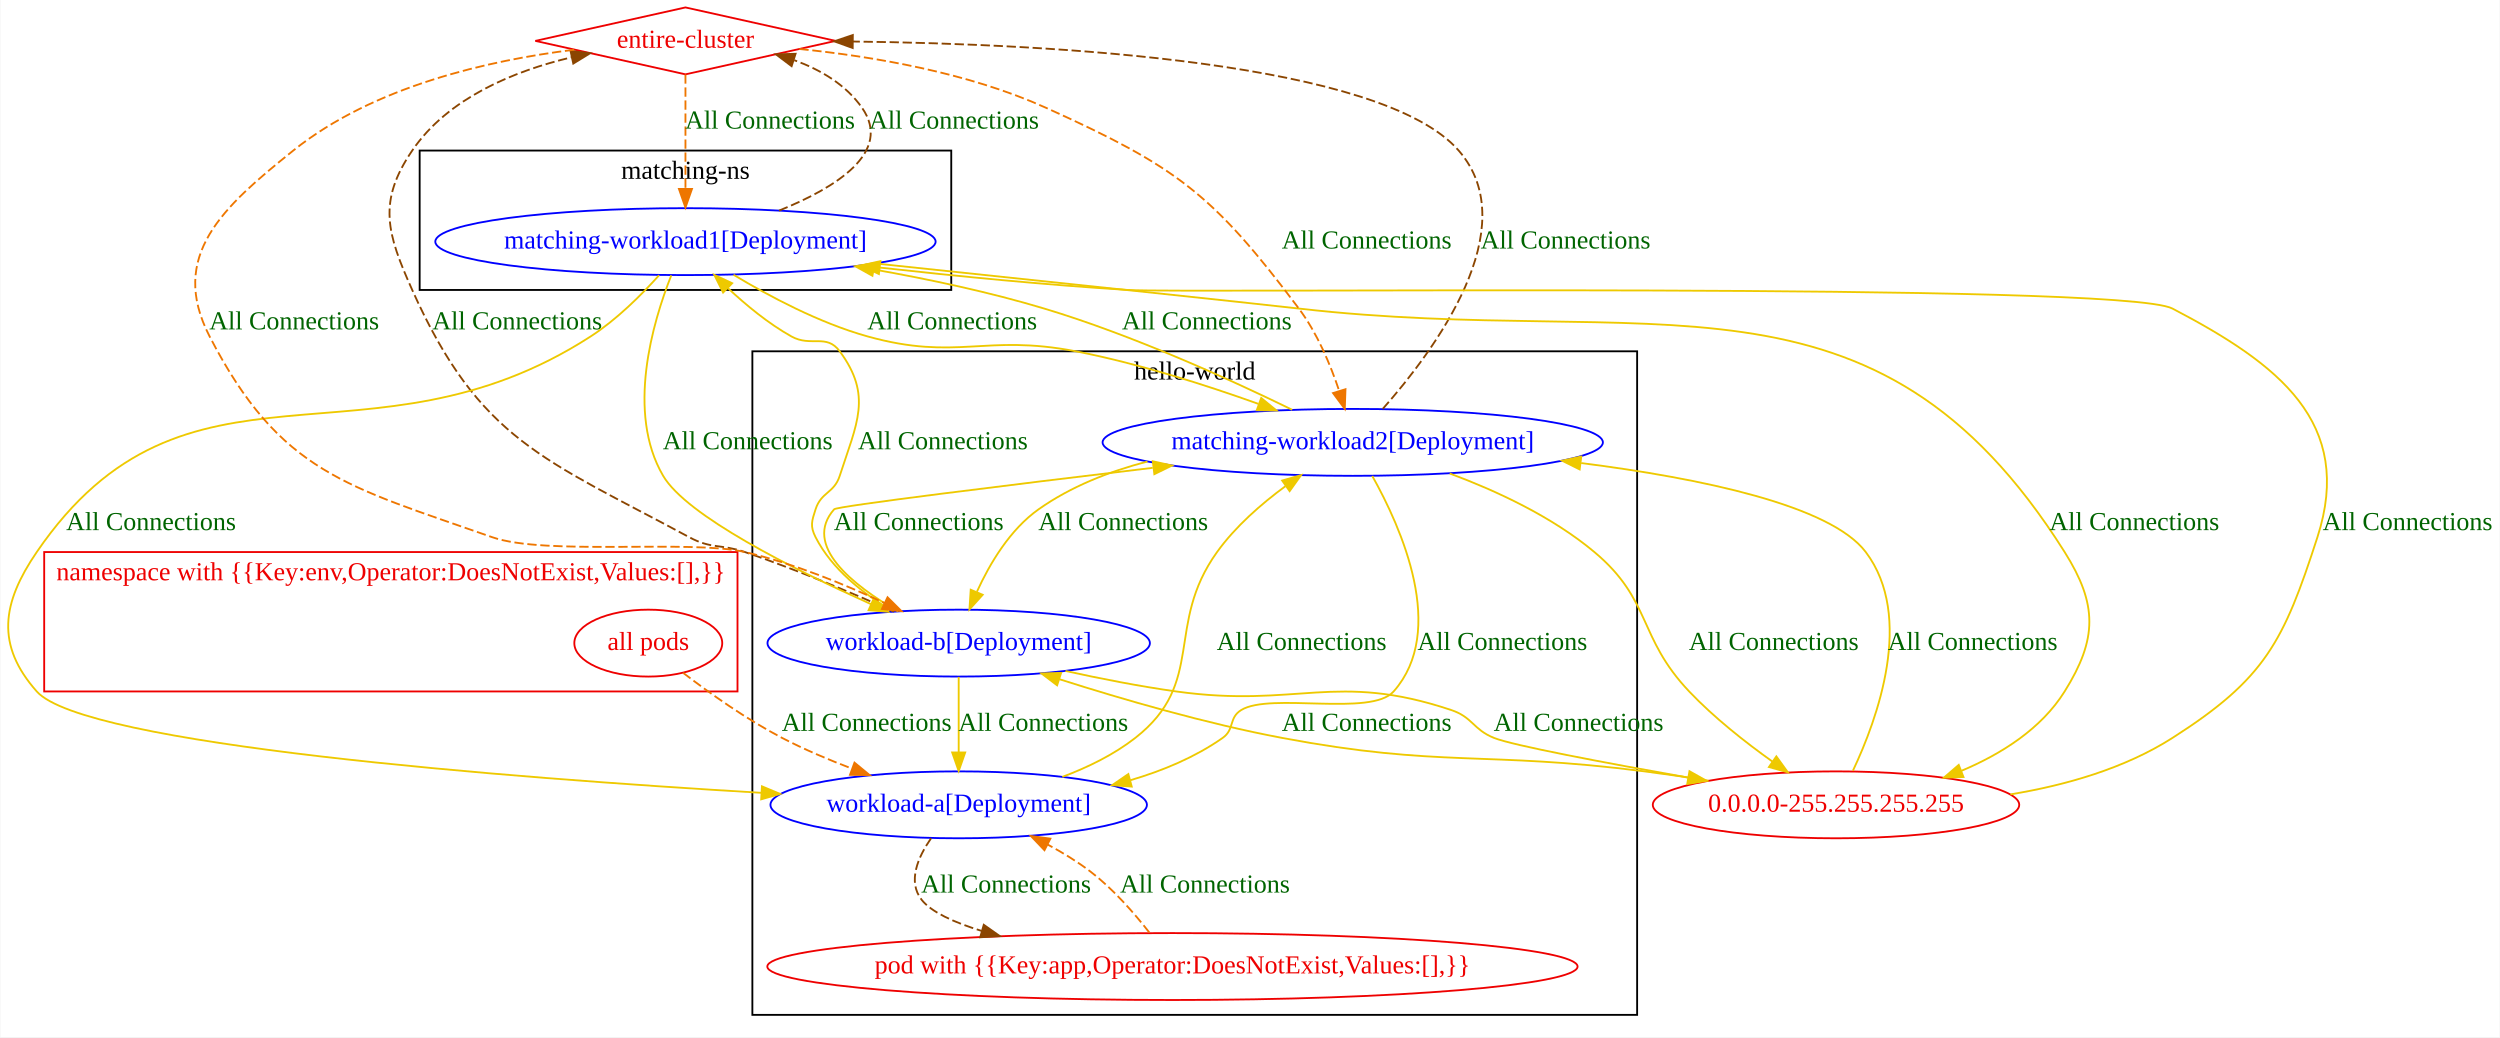
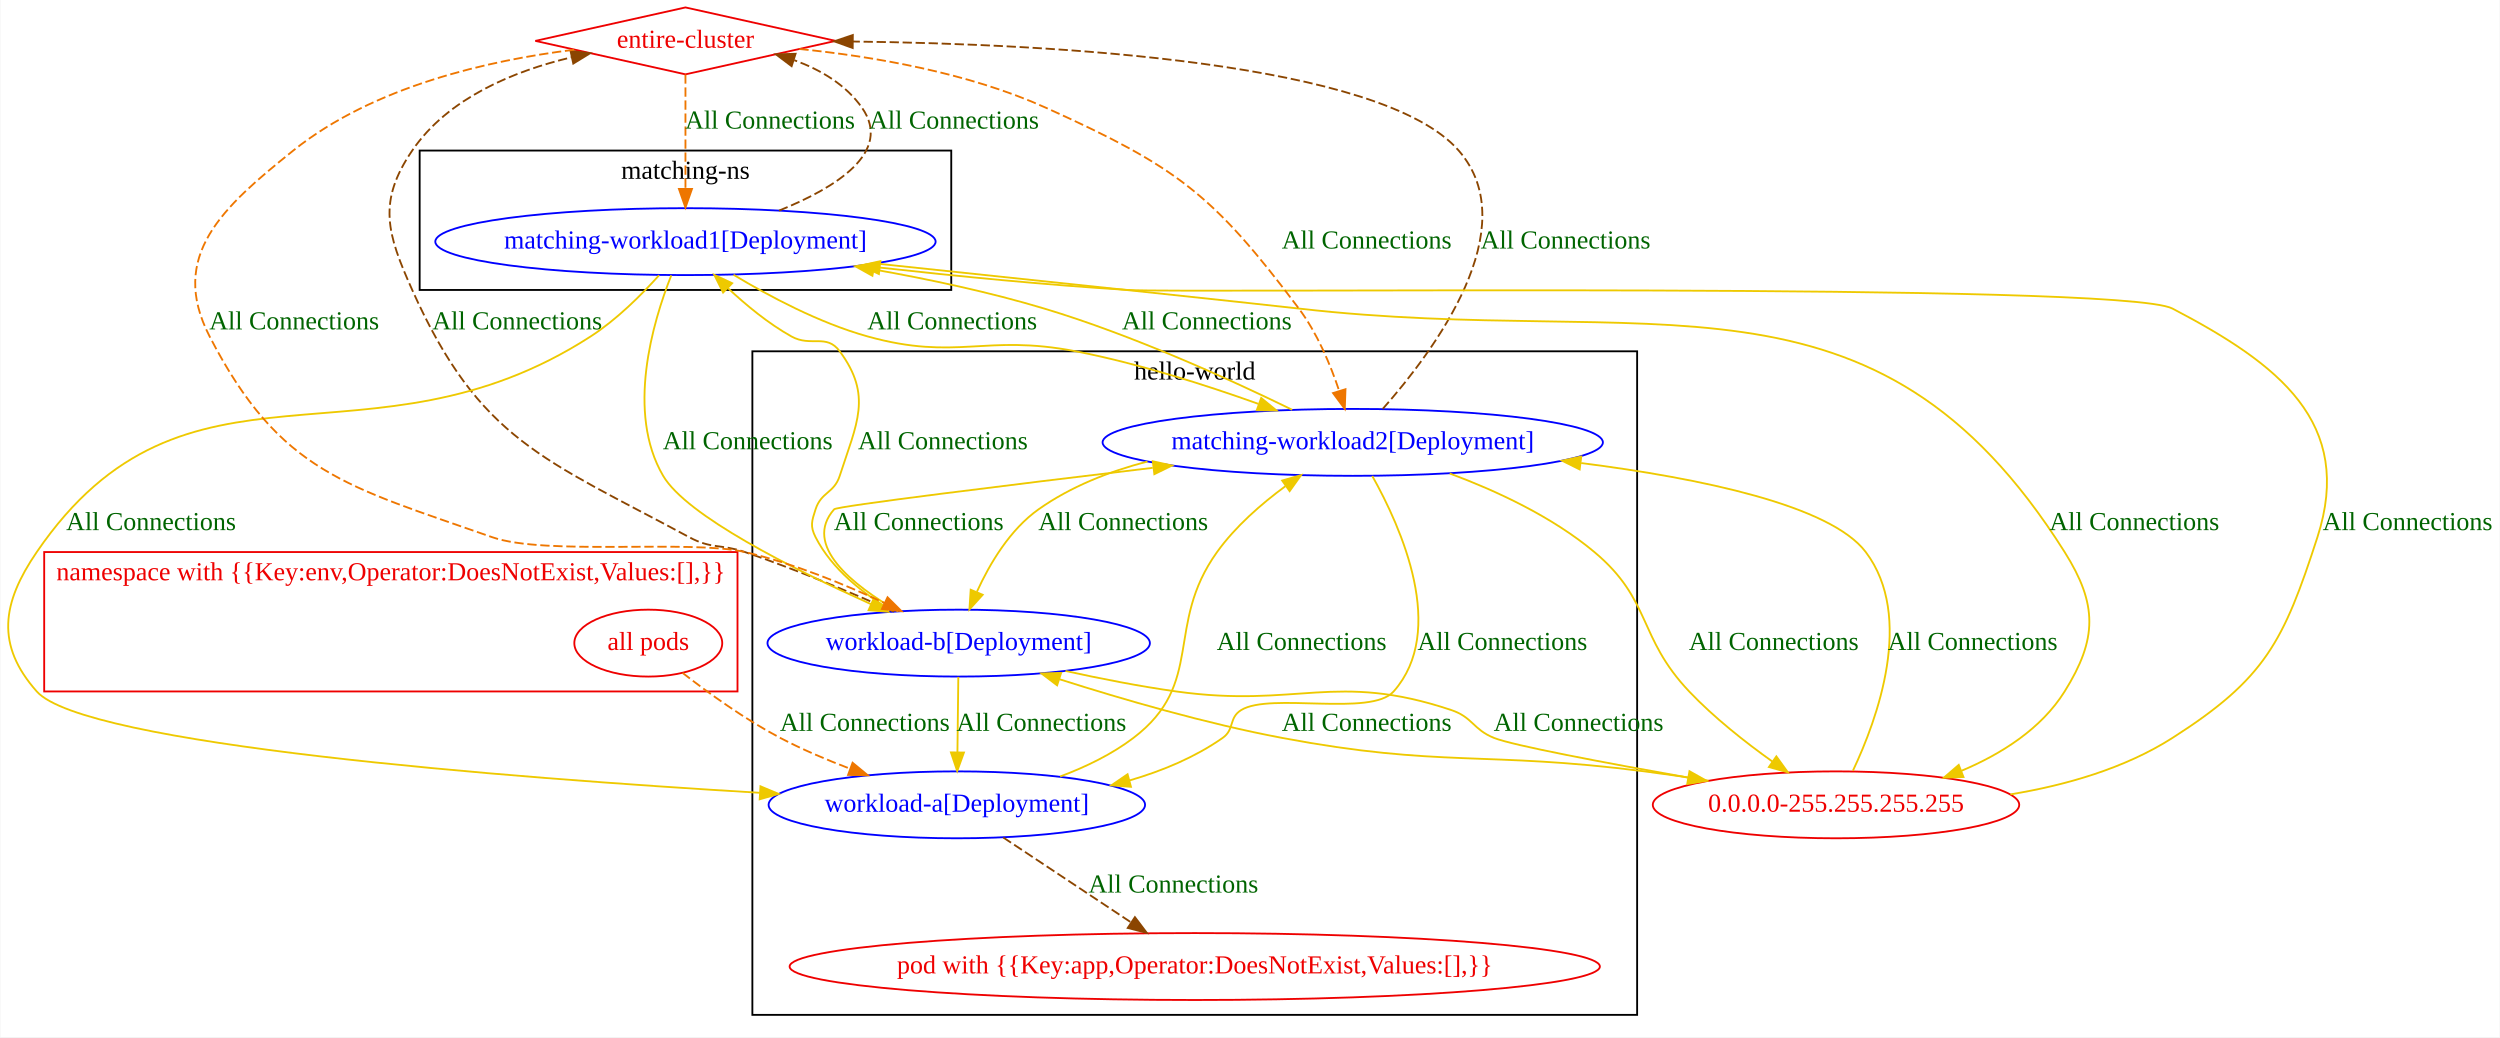
<svg xmlns="http://www.w3.org/2000/svg" width="1345pt" height="558pt" viewBox="0.00 0.00 1344.55 558.00">
  <g id="graph0" class="graph" transform="scale(1 1) rotate(0) translate(4 554)">
    <polygon fill="white" stroke="transparent" points="-4,4 -4,-554 1340.55,-554 1340.55,4 -4,4" />
    <g id="clust3" class="cluster">
      <polygon fill="none" stroke="#ee0000" points="19.55,-182 19.55,-257 392.55,-257 392.55,-182 19.55,-182" />
      <text text-anchor="middle" x="206.05" y="-241.8" font-family="Times New Roman,serif" font-size="14.00" fill="#ee0000">namespace with {{Key:env,Operator:DoesNotExist,Values:[],}}</text>
    </g>
+     <g id="clust1" class="cluster">
+       <polygon fill="none" stroke="black" points="400.55,-8 400.55,-365 876.55,-365 876.55,-8 400.55,-8" />
+       <text text-anchor="middle" x="638.55" y="-349.8" font-family="Times New Roman,serif" font-size="14.00">hello-world</text>
+     </g>
    <g id="clust2" class="cluster">
      <polygon fill="none" stroke="black" points="221.55,-398 221.55,-473 507.55,-473 507.55,-398 221.55,-398" />
      <text text-anchor="middle" x="364.55" y="-457.8" font-family="Times New Roman,serif" font-size="14.00">matching-ns</text>
-     </g>
-     <g id="clust1" class="cluster">
-       <polygon fill="none" stroke="black" points="400.55,-8 400.55,-365 876.55,-365 876.55,-8 400.55,-8" />
-       <text text-anchor="middle" x="638.55" y="-349.8" font-family="Times New Roman,serif" font-size="14.00">hello-world</text>
    </g>
    <g id="node1" class="node">
      <ellipse fill="none" stroke="blue" cx="723.55" cy="-316" rx="134.58" ry="18" />
      <text text-anchor="middle" x="723.55" y="-312.3" font-family="Times New Roman,serif" font-size="14.00" fill="blue">matching-workload2[Deployment]</text>
    </g>
    <g id="node2" class="node">
-       <ellipse fill="none" stroke="blue" cx="511.55" cy="-121" rx="101.28" ry="18" />
-       <text text-anchor="middle" x="511.55" y="-117.3" font-family="Times New Roman,serif" font-size="14.00" fill="blue">workload-a[Deployment]</text>
+       <ellipse fill="none" stroke="blue" cx="510.55" cy="-121" rx="101.28" ry="18" />
+       <text text-anchor="middle" x="510.55" y="-117.3" font-family="Times New Roman,serif" font-size="14.00" fill="blue">workload-a[Deployment]</text>
    </g>
    <g id="edge10" class="edge">
-       <path fill="none" stroke="#eec900" d="M734.06,-297.92C749.72,-270.03 774.41,-214.59 745.55,-182 733.38,-168.26 679.18,-181.63 663.55,-172 656.73,-167.8 660.11,-161.6 653.55,-157 638.83,-146.66 621.37,-139.36 603.82,-134.21" />
-       <polygon fill="#eec900" stroke="#eec900" points="604.65,-130.81 594.08,-131.57 602.82,-137.57 604.65,-130.81" />
+       <path fill="none" stroke="#eec900" d="M734.06,-297.92C749.72,-270.03 774.41,-214.59 745.55,-182 733.38,-168.26 679.18,-181.63 663.55,-172 656.73,-167.8 660.11,-161.6 653.55,-157 638.72,-146.6 621.14,-139.28 603.47,-134.12" />
+       <polygon fill="#eec900" stroke="#eec900" points="604.23,-130.7 593.66,-131.48 602.4,-137.46 604.23,-130.7" />
      <text text-anchor="middle" x="804.05" y="-204.3" font-family="Times New Roman,serif" font-size="14.00" fill="darkgreen">All Connections</text>
    </g>
    <g id="node3" class="node">
      <ellipse fill="none" stroke="blue" cx="511.55" cy="-208" rx="102.88" ry="18" />
      <text text-anchor="middle" x="511.55" y="-204.3" font-family="Times New Roman,serif" font-size="14.00" fill="blue">workload-b[Deployment]</text>
    </g>
    <g id="edge11" class="edge">
      <path fill="none" stroke="#eec900" d="M613.12,-305.71C592.37,-300.32 571.8,-292.19 554.55,-280 539.2,-269.15 528.33,-250.93 521.36,-235.66" />
-       <polygon fill="#eec900" stroke="#eec900" points="524.46,-234 517.34,-226.16 518.02,-236.73 524.46,-234" />
+       <polygon fill="#eec900" stroke="#eec900" points="524.46,-234 517.33,-226.16 518.01,-236.73 524.46,-234" />
      <text text-anchor="middle" x="600.05" y="-268.8" font-family="Times New Roman,serif" font-size="14.00" fill="darkgreen">All Connections</text>
    </g>
    <g id="node5" class="node">
      <ellipse fill="none" stroke="blue" cx="364.55" cy="-424" rx="134.58" ry="18" />
      <text text-anchor="middle" x="364.55" y="-420.3" font-family="Times New Roman,serif" font-size="14.00" fill="blue">matching-workload1[Deployment]</text>
    </g>
    <g id="edge12" class="edge">
-       <path fill="none" stroke="#eec900" d="M690.98,-333.53C658.09,-349.6 605.43,-373.62 557.55,-388 528.25,-396.8 495.75,-403.74 465.89,-409.03" />
-       <polygon fill="#eec900" stroke="#eec900" points="465.14,-405.61 455.88,-410.76 466.33,-412.51 465.14,-405.61" />
+       <path fill="none" stroke="#eec900" d="M690.98,-333.53C658.09,-349.6 605.43,-373.62 557.55,-388 528.25,-396.8 495.74,-403.74 465.89,-409.03" />
+       <polygon fill="#eec900" stroke="#eec900" points="465.13,-405.61 455.88,-410.76 466.33,-412.51 465.13,-405.61" />
      <text text-anchor="middle" x="645.05" y="-376.8" font-family="Times New Roman,serif" font-size="14.00" fill="darkgreen">All Connections</text>
    </g>
    <g id="node7" class="node">
      <ellipse fill="none" stroke="#ee0000" cx="983.55" cy="-121" rx="98.58" ry="18" />
      <text text-anchor="middle" x="983.55" y="-117.3" font-family="Times New Roman,serif" font-size="14.00" fill="#ee0000">0.0.0.0-255.255.255.255</text>
    </g>
    <g id="edge8" class="edge">
-       <path fill="none" stroke="#eec900" d="M775.7,-299.28C801.07,-289.85 830.9,-275.95 853.55,-257 884.47,-231.14 876.81,-211.24 904.55,-182 917.83,-168.01 934.62,-154.77 949.29,-144.31" />
-       <polygon fill="#eec900" stroke="#eec900" points="951.45,-147.08 957.65,-138.49 947.45,-141.33 951.45,-147.08" />
+       <path fill="none" stroke="#eec900" d="M775.7,-299.28C801.07,-289.85 830.9,-275.95 853.55,-257 884.47,-231.14 876.8,-211.24 904.55,-182 917.83,-168.01 934.61,-154.77 949.29,-144.31" />
+       <polygon fill="#eec900" stroke="#eec900" points="951.45,-147.08 957.65,-138.49 947.44,-141.33 951.45,-147.08" />
      <text text-anchor="middle" x="950.05" y="-204.3" font-family="Times New Roman,serif" font-size="14.00" fill="darkgreen">All Connections</text>
    </g>
    <g id="node8" class="node">
      <polygon fill="none" stroke="#ee0000" points="364.55,-550 283.78,-532 364.55,-514 445.32,-532 364.55,-550" />
      <text text-anchor="middle" x="364.55" y="-528.3" font-family="Times New Roman,serif" font-size="14.00" fill="#ee0000">entire-cluster</text>
    </g>
    <g id="edge9" class="edge">
      <path fill="none" stroke="#8b4500" stroke-dasharray="5,2" d="M739.7,-334.03C767.18,-365.06 816.71,-431.45 780.55,-473 739.18,-520.54 564.02,-530.32 454.6,-531.66" />
      <polygon fill="#8b4500" stroke="#8b4500" points="454.52,-528.17 444.55,-531.77 454.59,-535.16 454.52,-528.17" />
      <text text-anchor="middle" x="838.05" y="-420.3" font-family="Times New Roman,serif" font-size="14.00" fill="darkgreen">All Connections</text>
    </g>
    <g id="edge13" class="edge">
-       <path fill="none" stroke="#eec900" d="M567.32,-136.04C581.03,-141.18 595.06,-148.02 606.55,-157 644.81,-186.9 622.24,-217.55 650.55,-257 660.39,-270.7 674.3,-282.86 687.36,-292.45" />
-       <polygon fill="#eec900" stroke="#eec900" points="685.57,-295.48 695.76,-298.38 689.6,-289.76 685.57,-295.48" />
+       <path fill="none" stroke="#eec900" d="M566.16,-136.25C579.87,-141.39 593.94,-148.17 605.55,-157 644.35,-186.49 622.14,-217.4 650.55,-257 660.38,-270.7 674.3,-282.86 687.35,-292.45" />
+       <polygon fill="#eec900" stroke="#eec900" points="685.57,-295.48 695.75,-298.38 689.6,-289.76 685.57,-295.48" />
      <text text-anchor="middle" x="696.05" y="-204.3" font-family="Times New Roman,serif" font-size="14.00" fill="darkgreen">All Connections</text>
    </g>
    <g id="node4" class="node">
-       <ellipse fill="none" stroke="#ee0000" cx="626.55" cy="-34" rx="217.96" ry="18" />
-       <text text-anchor="middle" x="626.55" y="-30.3" font-family="Times New Roman,serif" font-size="14.00" fill="#ee0000">pod with {{Key:app,Operator:DoesNotExist,Values:[],}}</text>
+       <ellipse fill="none" stroke="#ee0000" cx="638.55" cy="-34" rx="217.96" ry="18" />
+       <text text-anchor="middle" x="638.55" y="-30.3" font-family="Times New Roman,serif" font-size="14.00" fill="#ee0000">pod with {{Key:app,Operator:DoesNotExist,Values:[],}}</text>
    </g>
    <g id="edge14" class="edge">
-       <path fill="none" stroke="#8b4500" stroke-dasharray="5,2" d="M496.71,-103.04C489.55,-92.75 484,-79.76 491.55,-70 496.68,-63.38 508.88,-57.78 523.97,-53.14" />
-       <polygon fill="#8b4500" stroke="#8b4500" points="525.04,-56.47 533.7,-50.37 523.12,-49.74 525.04,-56.47" />
-       <text text-anchor="middle" x="537.05" y="-73.8" font-family="Times New Roman,serif" font-size="14.00" fill="darkgreen">All Connections</text>
+       <path fill="none" stroke="#8b4500" stroke-dasharray="5,2" d="M535.54,-103.41C555.1,-90.42 582.54,-72.2 604.18,-57.83" />
+       <polygon fill="#8b4500" stroke="#8b4500" points="606.36,-60.58 612.75,-52.13 602.49,-54.75 606.36,-60.58" />
+       <text text-anchor="middle" x="627.05" y="-73.8" font-family="Times New Roman,serif" font-size="14.00" fill="darkgreen">All Connections</text>
    </g>
    <g id="edge17" class="edge">
-       <path fill="none" stroke="#eec900" d="M478.93,-225.07C454.32,-239.28 427.51,-260.68 444.55,-280 446.04,-281.68 537.99,-292.99 615.92,-302.31" />
+       <path fill="none" stroke="#eec900" d="M478.92,-225.07C454.32,-239.28 427.51,-260.68 444.55,-280 446.04,-281.68 537.99,-292.99 615.92,-302.31" />
      <polygon fill="#eec900" stroke="#eec900" points="615.98,-305.84 626.32,-303.55 616.81,-298.89 615.98,-305.84" />
      <text text-anchor="middle" x="490.05" y="-268.8" font-family="Times New Roman,serif" font-size="14.00" fill="darkgreen">All Connections</text>
    </g>
    <g id="edge18" class="edge">
-       <path fill="none" stroke="#eec900" d="M511.55,-189.8C511.55,-178.16 511.55,-162.55 511.55,-149.24" />
-       <polygon fill="#eec900" stroke="#eec900" points="515.05,-149.18 511.55,-139.18 508.05,-149.18 515.05,-149.18" />
-       <text text-anchor="middle" x="557.05" y="-160.8" font-family="Times New Roman,serif" font-size="14.00" fill="darkgreen">All Connections</text>
+       <path fill="none" stroke="#eec900" d="M511.35,-189.8C511.21,-178.16 511.03,-162.55 510.87,-149.24" />
+       <polygon fill="#eec900" stroke="#eec900" points="514.37,-149.13 510.75,-139.18 507.37,-149.22 514.37,-149.13" />
+       <text text-anchor="middle" x="556.05" y="-160.8" font-family="Times New Roman,serif" font-size="14.00" fill="darkgreen">All Connections</text>
    </g>
    <g id="edge19" class="edge">
-       <path fill="none" stroke="#eec900" d="M476.27,-225.12C460.45,-234.36 443.4,-247.62 434.55,-265 431.53,-270.94 432.5,-273.66 434.55,-280 437.59,-289.39 444.52,-288.61 447.55,-298 456.71,-326.33 465.24,-341.05 447.55,-365 440.37,-374.73 432.11,-367.11 421.55,-373 409.22,-379.89 397.21,-389.79 387.42,-398.96" />
+       <path fill="none" stroke="#eec900" d="M476.26,-225.12C460.45,-234.36 443.4,-247.62 434.55,-265 431.53,-270.94 432.5,-273.66 434.55,-280 437.59,-289.39 444.52,-288.61 447.55,-298 456.71,-326.33 465.24,-341.05 447.55,-365 440.37,-374.73 432.11,-367.11 421.55,-373 409.22,-379.89 397.21,-389.79 387.42,-398.96" />
      <polygon fill="#eec900" stroke="#eec900" points="384.81,-396.61 380.08,-406.09 389.69,-401.63 384.81,-396.61" />
      <text text-anchor="middle" x="503.05" y="-312.3" font-family="Times New Roman,serif" font-size="14.00" fill="darkgreen">All Connections</text>
    </g>
    <g id="edge15" class="edge">
      <path fill="none" stroke="#eec900" d="M568.99,-193.02C587.86,-188.88 609.01,-184.73 628.55,-182 693.84,-172.87 714.03,-192.91 776.55,-172 788.13,-168.13 788.23,-161.56 799.55,-157 809.58,-152.96 858.81,-143.68 903.83,-135.69" />
      <polygon fill="#eec900" stroke="#eec900" points="904.71,-139.09 913.95,-133.9 903.5,-132.19 904.71,-139.09" />
      <text text-anchor="middle" x="845.05" y="-160.8" font-family="Times New Roman,serif" font-size="14.00" fill="darkgreen">All Connections</text>
    </g>
    <g id="edge16" class="edge">
-       <path fill="none" stroke="#8b4500" stroke-dasharray="5,2" d="M476.79,-224.95C454.22,-234.95 424,-247.66 396.55,-257 383.49,-261.45 378.7,-258.45 366.55,-265 288.43,-307.14 253.83,-316.99 217.55,-398 203.93,-428.42 198.8,-445.44 217.55,-473 236.77,-501.24 272.08,-515.73 303.27,-523.17" />
+       <path fill="none" stroke="#8b4500" stroke-dasharray="5,2" d="M476.79,-224.95C454.22,-234.95 424,-247.66 396.55,-257 383.49,-261.45 378.7,-258.45 366.55,-265 288.43,-307.14 253.83,-316.99 217.55,-398 203.93,-428.42 198.8,-445.44 217.55,-473 236.77,-501.24 272.07,-515.73 303.27,-523.17" />
      <polygon fill="#8b4500" stroke="#8b4500" points="302.71,-526.63 313.22,-525.34 304.2,-519.79 302.71,-526.63" />
      <text text-anchor="middle" x="274.05" y="-376.8" font-family="Times New Roman,serif" font-size="14.00" fill="darkgreen">All Connections</text>
    </g>
-     <g id="edge25" class="edge">
-       <path fill="none" stroke="#ee7600" stroke-dasharray="5,2" d="M614.11,-52.3C605.99,-62.72 594.67,-75.72 582.55,-85 575.5,-90.4 567.48,-95.31 559.43,-99.63" />
-       <polygon fill="#ee7600" stroke="#ee7600" points="557.7,-96.58 550.38,-104.24 560.88,-102.82 557.7,-96.58" />
-       <text text-anchor="middle" x="644.05" y="-73.8" font-family="Times New Roman,serif" font-size="14.00" fill="darkgreen">All Connections</text>
-     </g>
    <g id="edge22" class="edge">
-       <path fill="none" stroke="#eec900" d="M390.41,-406.17C409.51,-394.66 436.61,-380.22 462.55,-373 510.63,-359.61 525.56,-374.5 574.55,-365 607.97,-358.52 644.35,-346.9 672.79,-336.71" />
-       <polygon fill="#eec900" stroke="#eec900" points="674.31,-339.88 682.51,-333.17 671.91,-333.3 674.31,-339.88" />
+       <path fill="none" stroke="#eec900" d="M390.41,-406.17C409.51,-394.66 436.61,-380.22 462.55,-373 510.63,-359.61 525.56,-374.5 574.55,-365 607.96,-358.52 644.34,-346.9 672.79,-336.71" />
+       <polygon fill="#eec900" stroke="#eec900" points="674.3,-339.88 682.51,-333.17 671.91,-333.3 674.3,-339.88" />
      <text text-anchor="middle" x="508.05" y="-376.8" font-family="Times New Roman,serif" font-size="14.00" fill="darkgreen">All Connections</text>
    </g>
    <g id="edge23" class="edge">
-       <path fill="none" stroke="#eec900" d="M350.35,-405.9C340.83,-395.29 327.51,-382.01 313.55,-373 194.16,-295.9 95.78,-374.32 15.55,-257 -3.26,-229.48 -6.56,-206.95 15.55,-182 40.95,-153.34 267.3,-135.67 405.3,-127.47" />
-       <polygon fill="#eec900" stroke="#eec900" points="405.71,-130.95 415.48,-126.87 405.3,-123.96 405.71,-130.95" />
+       <path fill="none" stroke="#eec900" d="M350.35,-405.9C340.83,-395.29 327.51,-382.01 313.55,-373 194.15,-295.9 95.78,-374.32 15.55,-257 -3.26,-229.48 -6.56,-206.95 15.55,-182 40.9,-153.4 266.79,-135.71 404.51,-127.48" />
+       <polygon fill="#eec900" stroke="#eec900" points="404.9,-130.97 414.68,-126.88 404.49,-123.98 404.9,-130.97" />
      <text text-anchor="middle" x="77.05" y="-268.8" font-family="Times New Roman,serif" font-size="14.00" fill="darkgreen">All Connections</text>
    </g>
    <g id="edge24" class="edge">
-       <path fill="none" stroke="#eec900" d="M356.93,-405.87C346.86,-380.43 332.6,-332.04 352.55,-298 365.12,-276.56 422.15,-247.91 464.34,-228.98" />
-       <polygon fill="#eec900" stroke="#eec900" points="465.91,-232.11 473.63,-224.86 463.07,-225.72 465.91,-232.11" />
+       <path fill="none" stroke="#eec900" d="M356.93,-405.87C346.86,-380.43 332.59,-332.04 352.55,-298 365.12,-276.56 422.15,-247.91 464.34,-228.98" />
+       <polygon fill="#eec900" stroke="#eec900" points="465.9,-232.11 473.63,-224.86 463.07,-225.72 465.9,-232.11" />
      <text text-anchor="middle" x="398.05" y="-312.3" font-family="Times New Roman,serif" font-size="14.00" fill="darkgreen">All Connections</text>
    </g>
    <g id="edge20" class="edge">
-       <path fill="none" stroke="#eec900" d="M466.91,-412.23C555.33,-402.92 672.3,-390.56 694.55,-388 885.44,-366.08 1004.08,-419.54 1106.55,-257 1124.33,-228.8 1124.22,-210.27 1106.55,-182 1094,-161.9 1072.55,-148.36 1051.05,-139.31" />
+       <path fill="none" stroke="#eec900" d="M466.91,-412.23C555.32,-402.92 672.3,-390.56 694.55,-388 885.44,-366.08 1004.08,-419.54 1106.55,-257 1124.33,-228.8 1124.21,-210.27 1106.55,-182 1093.99,-161.9 1072.55,-148.36 1051.05,-139.31" />
      <polygon fill="#eec900" stroke="#eec900" points="1052.12,-135.97 1041.53,-135.58 1049.57,-142.49 1052.12,-135.97" />
      <text text-anchor="middle" x="1144.05" y="-268.8" font-family="Times New Roman,serif" font-size="14.00" fill="darkgreen">All Connections</text>
    </g>
    <g id="edge21" class="edge">
      <path fill="none" stroke="#8b4500" stroke-dasharray="5,2" d="M414.89,-440.69C445.65,-453.07 476.16,-472.19 459.55,-496 450.89,-508.42 437.31,-516.44 423.09,-521.62" />
      <polygon fill="#8b4500" stroke="#8b4500" points="421.67,-518.4 413.2,-524.77 423.79,-525.07 421.67,-518.4" />
      <text text-anchor="middle" x="509.05" y="-484.8" font-family="Times New Roman,serif" font-size="14.00" fill="darkgreen">All Connections</text>
    </g>
    <g id="node6" class="node">
      <ellipse fill="none" stroke="#ee0000" cx="344.55" cy="-208" rx="39.79" ry="18" />
      <text text-anchor="middle" x="344.55" y="-204.3" font-family="Times New Roman,serif" font-size="14.00" fill="#ee0000">all pods</text>
    </g>
    <g id="edge4" class="edge">
-       <path fill="none" stroke="#ee7600" stroke-dasharray="5,2" d="M363.27,-192.02C377.33,-181.27 397.38,-166.98 416.55,-157 428.36,-150.86 441.49,-145.28 454.12,-140.49" />
-       <polygon fill="#ee7600" stroke="#ee7600" points="455.49,-143.71 463.67,-136.97 453.07,-137.14 455.49,-143.71" />
-       <text text-anchor="middle" x="462.05" y="-160.8" font-family="Times New Roman,serif" font-size="14.00" fill="darkgreen">All Connections</text>
+       <path fill="none" stroke="#ee7600" stroke-dasharray="5,2" d="M362.97,-192C376.82,-181.24 396.6,-166.95 415.55,-157 427.33,-150.82 440.46,-145.23 453.09,-140.43" />
+       <polygon fill="#ee7600" stroke="#ee7600" points="454.46,-143.65 462.63,-136.91 452.04,-137.09 454.46,-143.65" />
+       <text text-anchor="middle" x="461.05" y="-160.8" font-family="Times New Roman,serif" font-size="14.00" fill="darkgreen">All Connections</text>
    </g>
    <g id="edge1" class="edge">
      <path fill="none" stroke="#eec900" d="M992.64,-139.35C1005.8,-167.18 1025.87,-222.16 999.55,-257 980.57,-282.12 910.99,-296.64 846.45,-304.87" />
-       <polygon fill="#eec900" stroke="#eec900" points="845.64,-301.44 836.15,-306.14 846.5,-308.39 845.64,-301.44" />
+       <polygon fill="#eec900" stroke="#eec900" points="845.64,-301.44 836.14,-306.14 846.5,-308.39 845.64,-301.44" />
      <text text-anchor="middle" x="1057.05" y="-204.3" font-family="Times New Roman,serif" font-size="14.00" fill="darkgreen">All Connections</text>
    </g>
    <g id="edge2" class="edge">
-       <path fill="none" stroke="#eec900" d="M914.95,-134.02C903.49,-135.83 891.7,-137.57 880.55,-139 794.23,-150.09 771.09,-140.91 685.55,-157 644.79,-164.67 599.81,-177.72 565.8,-188.56" />
+       <path fill="none" stroke="#eec900" d="M914.95,-134.02C903.48,-135.83 891.7,-137.57 880.55,-139 794.23,-150.09 771.09,-140.91 685.55,-157 644.79,-164.67 599.81,-177.72 565.8,-188.56" />
      <polygon fill="#eec900" stroke="#eec900" points="564.5,-185.3 556.06,-191.7 566.65,-191.97 564.5,-185.3" />
      <text text-anchor="middle" x="731.05" y="-160.8" font-family="Times New Roman,serif" font-size="14.00" fill="darkgreen">All Connections</text>
    </g>
    <g id="edge3" class="edge">
-       <path fill="none" stroke="#eec900" d="M1077.4,-126.63C1107.06,-131.51 1138.79,-140.55 1164.55,-157 1214.46,-188.86 1224.34,-208.66 1242.55,-265 1262.47,-326.59 1221.92,-358.02 1164.55,-388 1136.88,-402.46 633.72,-396.09 602.55,-398 558.78,-400.68 510.65,-405.4 469.19,-410.03" />
-       <polygon fill="#eec900" stroke="#eec900" points="468.62,-406.57 459.08,-411.16 469.41,-413.52 468.62,-406.57" />
+       <path fill="none" stroke="#eec900" d="M1077.4,-126.63C1107.06,-131.51 1138.79,-140.55 1164.55,-157 1214.46,-188.86 1224.33,-208.66 1242.55,-265 1262.47,-326.59 1221.92,-358.02 1164.55,-388 1136.88,-402.46 633.72,-396.09 602.55,-398 558.78,-400.68 510.65,-405.4 469.19,-410.03" />
+       <polygon fill="#eec900" stroke="#eec900" points="468.62,-406.57 459.07,-411.16 469.4,-413.52 468.62,-406.57" />
      <text text-anchor="middle" x="1291.05" y="-268.8" font-family="Times New Roman,serif" font-size="14.00" fill="darkgreen">All Connections</text>
    </g>
    <g id="edge5" class="edge">
-       <path fill="none" stroke="#ee7600" stroke-dasharray="5,2" d="M425.83,-527.65C465.19,-523.67 516.61,-514.97 558.55,-496 628.88,-464.19 648.23,-449.74 694.55,-388 704.46,-374.8 711.57,-357.74 716.27,-343.66" />
+       <path fill="none" stroke="#ee7600" stroke-dasharray="5,2" d="M425.83,-527.65C465.19,-523.67 516.61,-514.97 558.55,-496 628.88,-464.19 648.23,-449.74 694.55,-388 704.45,-374.8 711.57,-357.74 716.27,-343.66" />
      <polygon fill="#ee7600" stroke="#ee7600" points="719.64,-344.61 719.27,-334.02 712.95,-342.53 719.64,-344.61" />
      <text text-anchor="middle" x="731.05" y="-420.3" font-family="Times New Roman,serif" font-size="14.00" fill="darkgreen">All Connections</text>
    </g>
    <g id="edge6" class="edge">
-       <path fill="none" stroke="#ee7600" stroke-dasharray="5,2" d="M304.65,-527.24C258.94,-521.6 196.67,-507.59 153.55,-473 115.54,-442.5 86.2,-416.31 108.55,-373 146.57,-299.36 182.38,-292.5 260.55,-265 289.11,-254.95 367.06,-263.82 396.55,-257 422.44,-251.02 449.96,-239.73 471.59,-229.6" />
-       <polygon fill="#ee7600" stroke="#ee7600" points="473.27,-232.67 480.78,-225.2 470.24,-226.36 473.27,-232.67" />
+       <path fill="none" stroke="#ee7600" stroke-dasharray="5,2" d="M304.65,-527.24C258.93,-521.6 196.67,-507.59 153.55,-473 115.53,-442.5 86.2,-416.31 108.55,-373 146.56,-299.36 182.38,-292.5 260.55,-265 289.11,-254.95 367.05,-263.82 396.55,-257 422.44,-251.02 449.96,-239.73 471.59,-229.6" />
+       <polygon fill="#ee7600" stroke="#ee7600" points="473.27,-232.67 480.77,-225.2 470.24,-226.36 473.27,-232.67" />
      <text text-anchor="middle" x="154.05" y="-376.8" font-family="Times New Roman,serif" font-size="14.00" fill="darkgreen">All Connections</text>
    </g>
    <g id="edge7" class="edge">
      <path fill="none" stroke="#ee7600" stroke-dasharray="5,2" d="M364.55,-513.97C364.55,-497.38 364.55,-471.88 364.55,-452.43" />
      <polygon fill="#ee7600" stroke="#ee7600" points="368.05,-452.34 364.55,-442.34 361.05,-452.34 368.05,-452.34" />
      <text text-anchor="middle" x="410.05" y="-484.8" font-family="Times New Roman,serif" font-size="14.00" fill="darkgreen">All Connections</text>
    </g>
  </g>
</svg>
